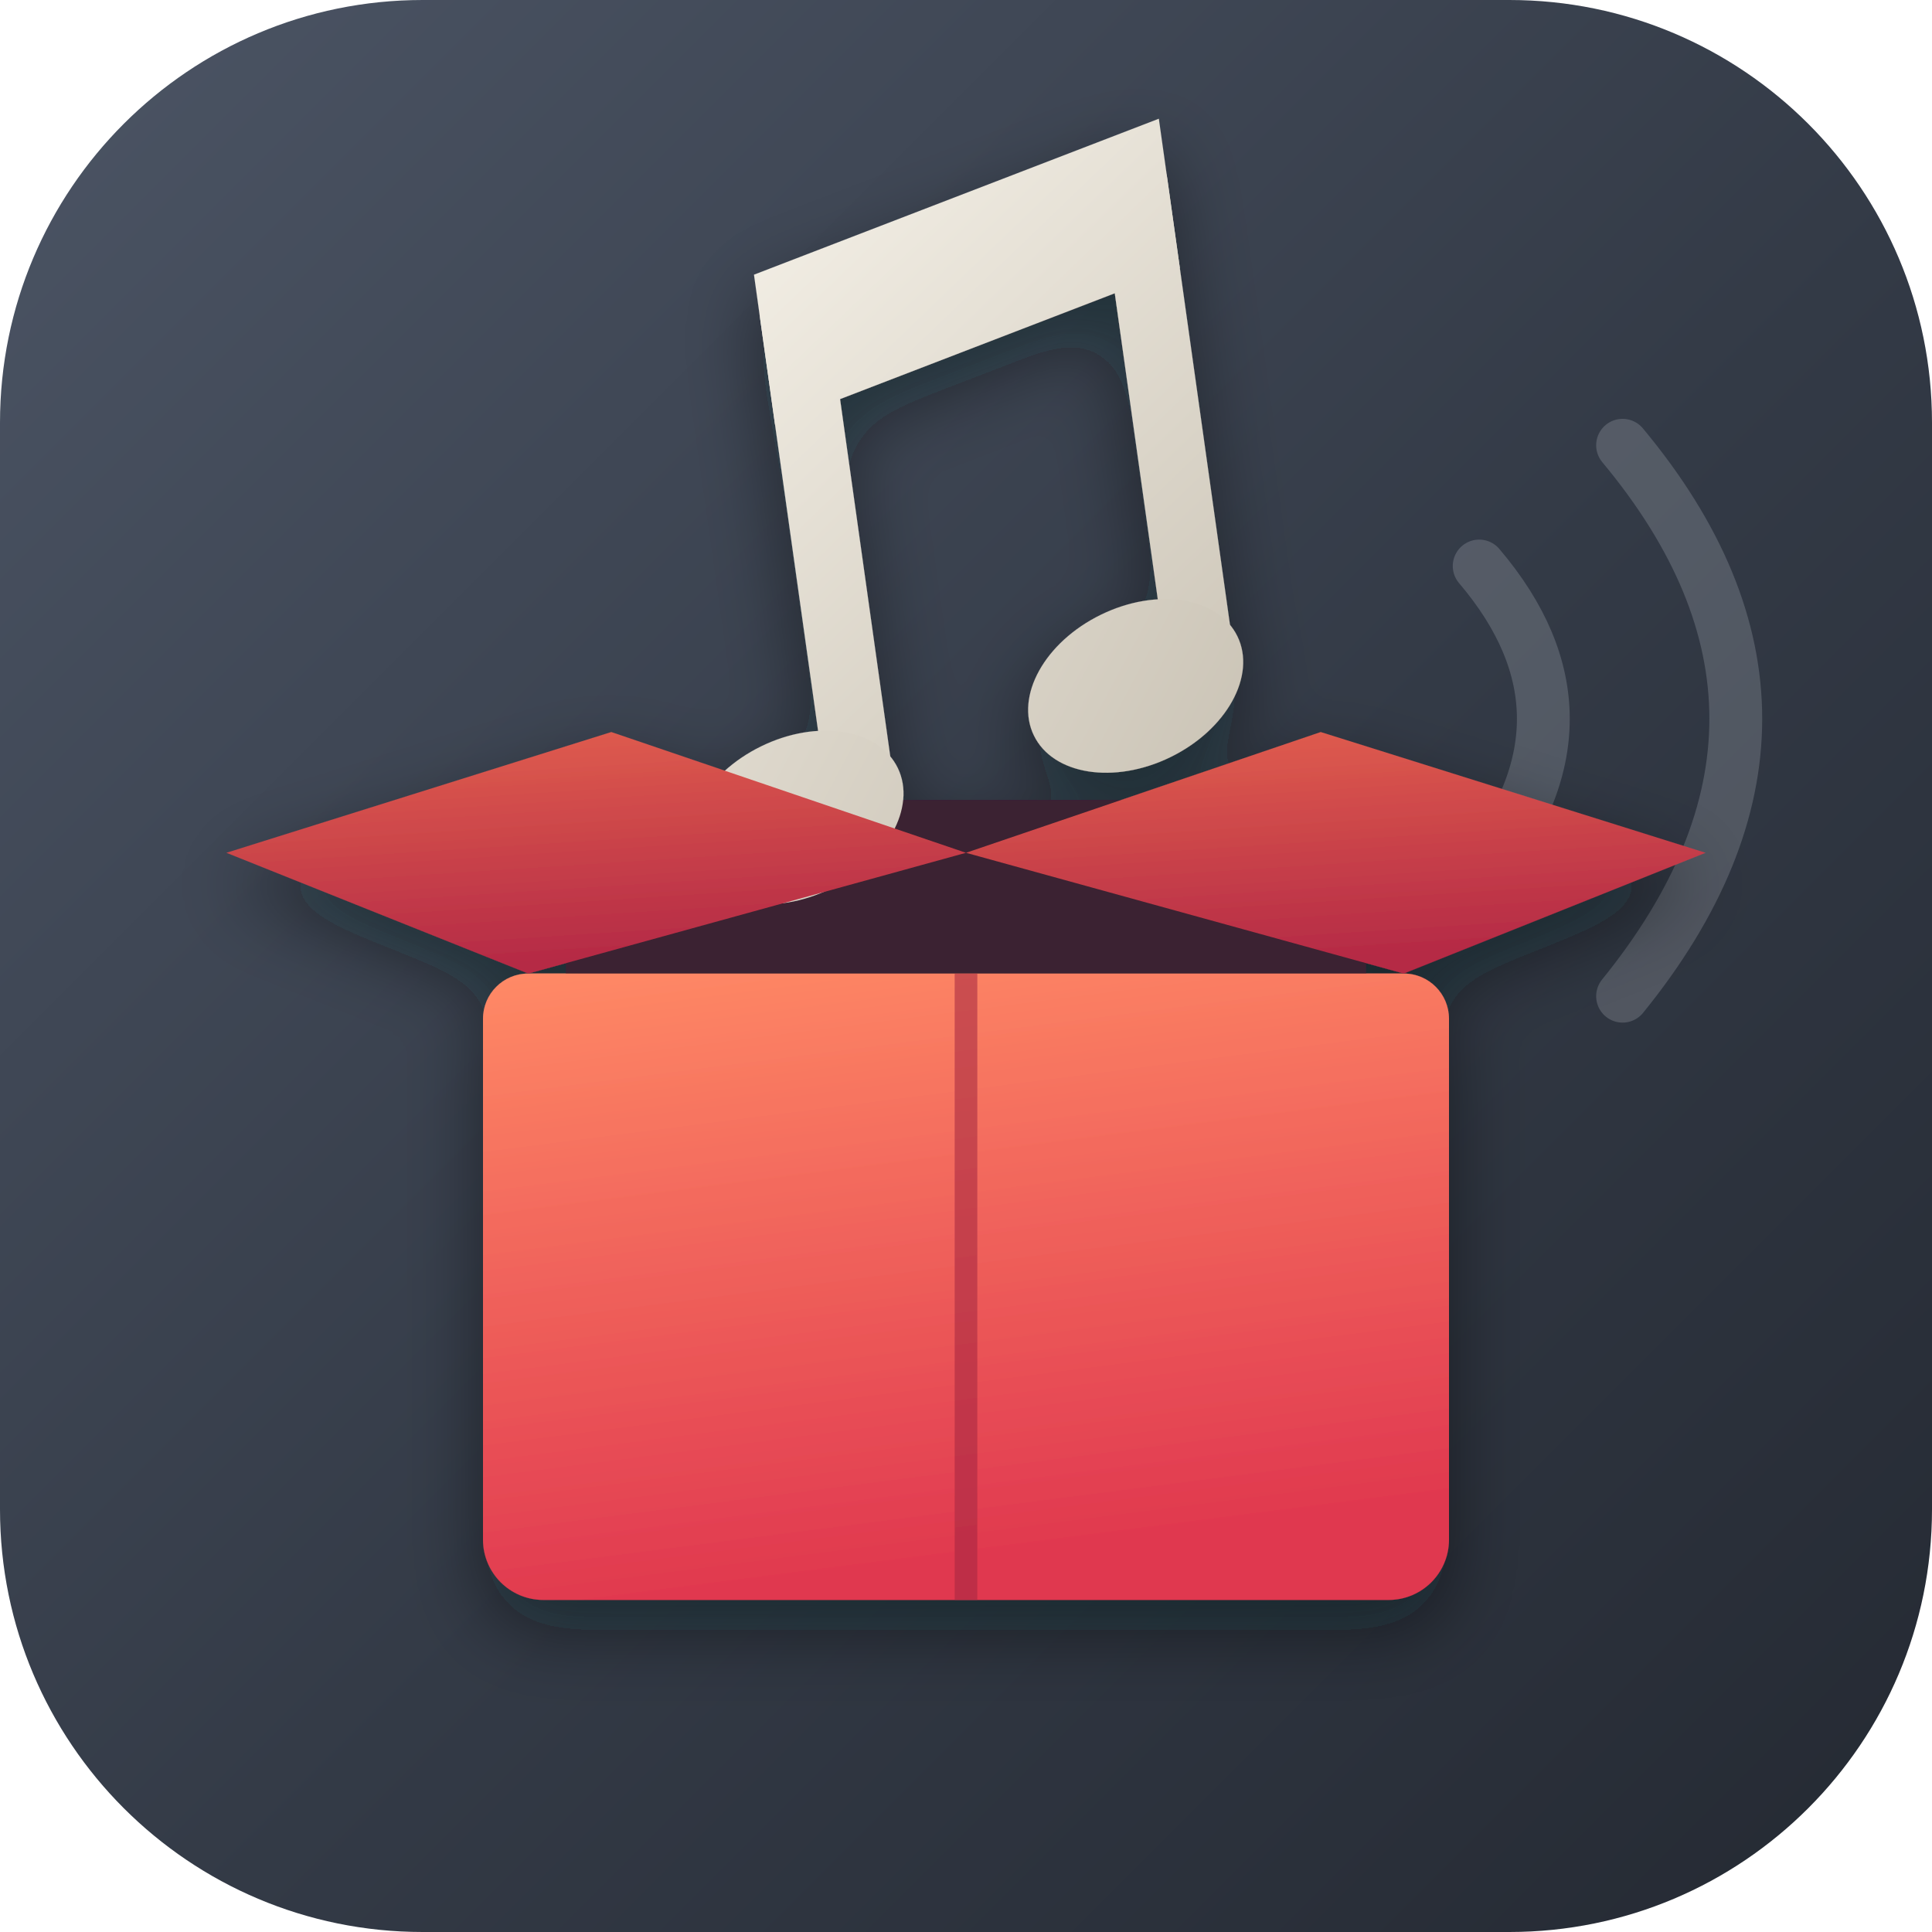
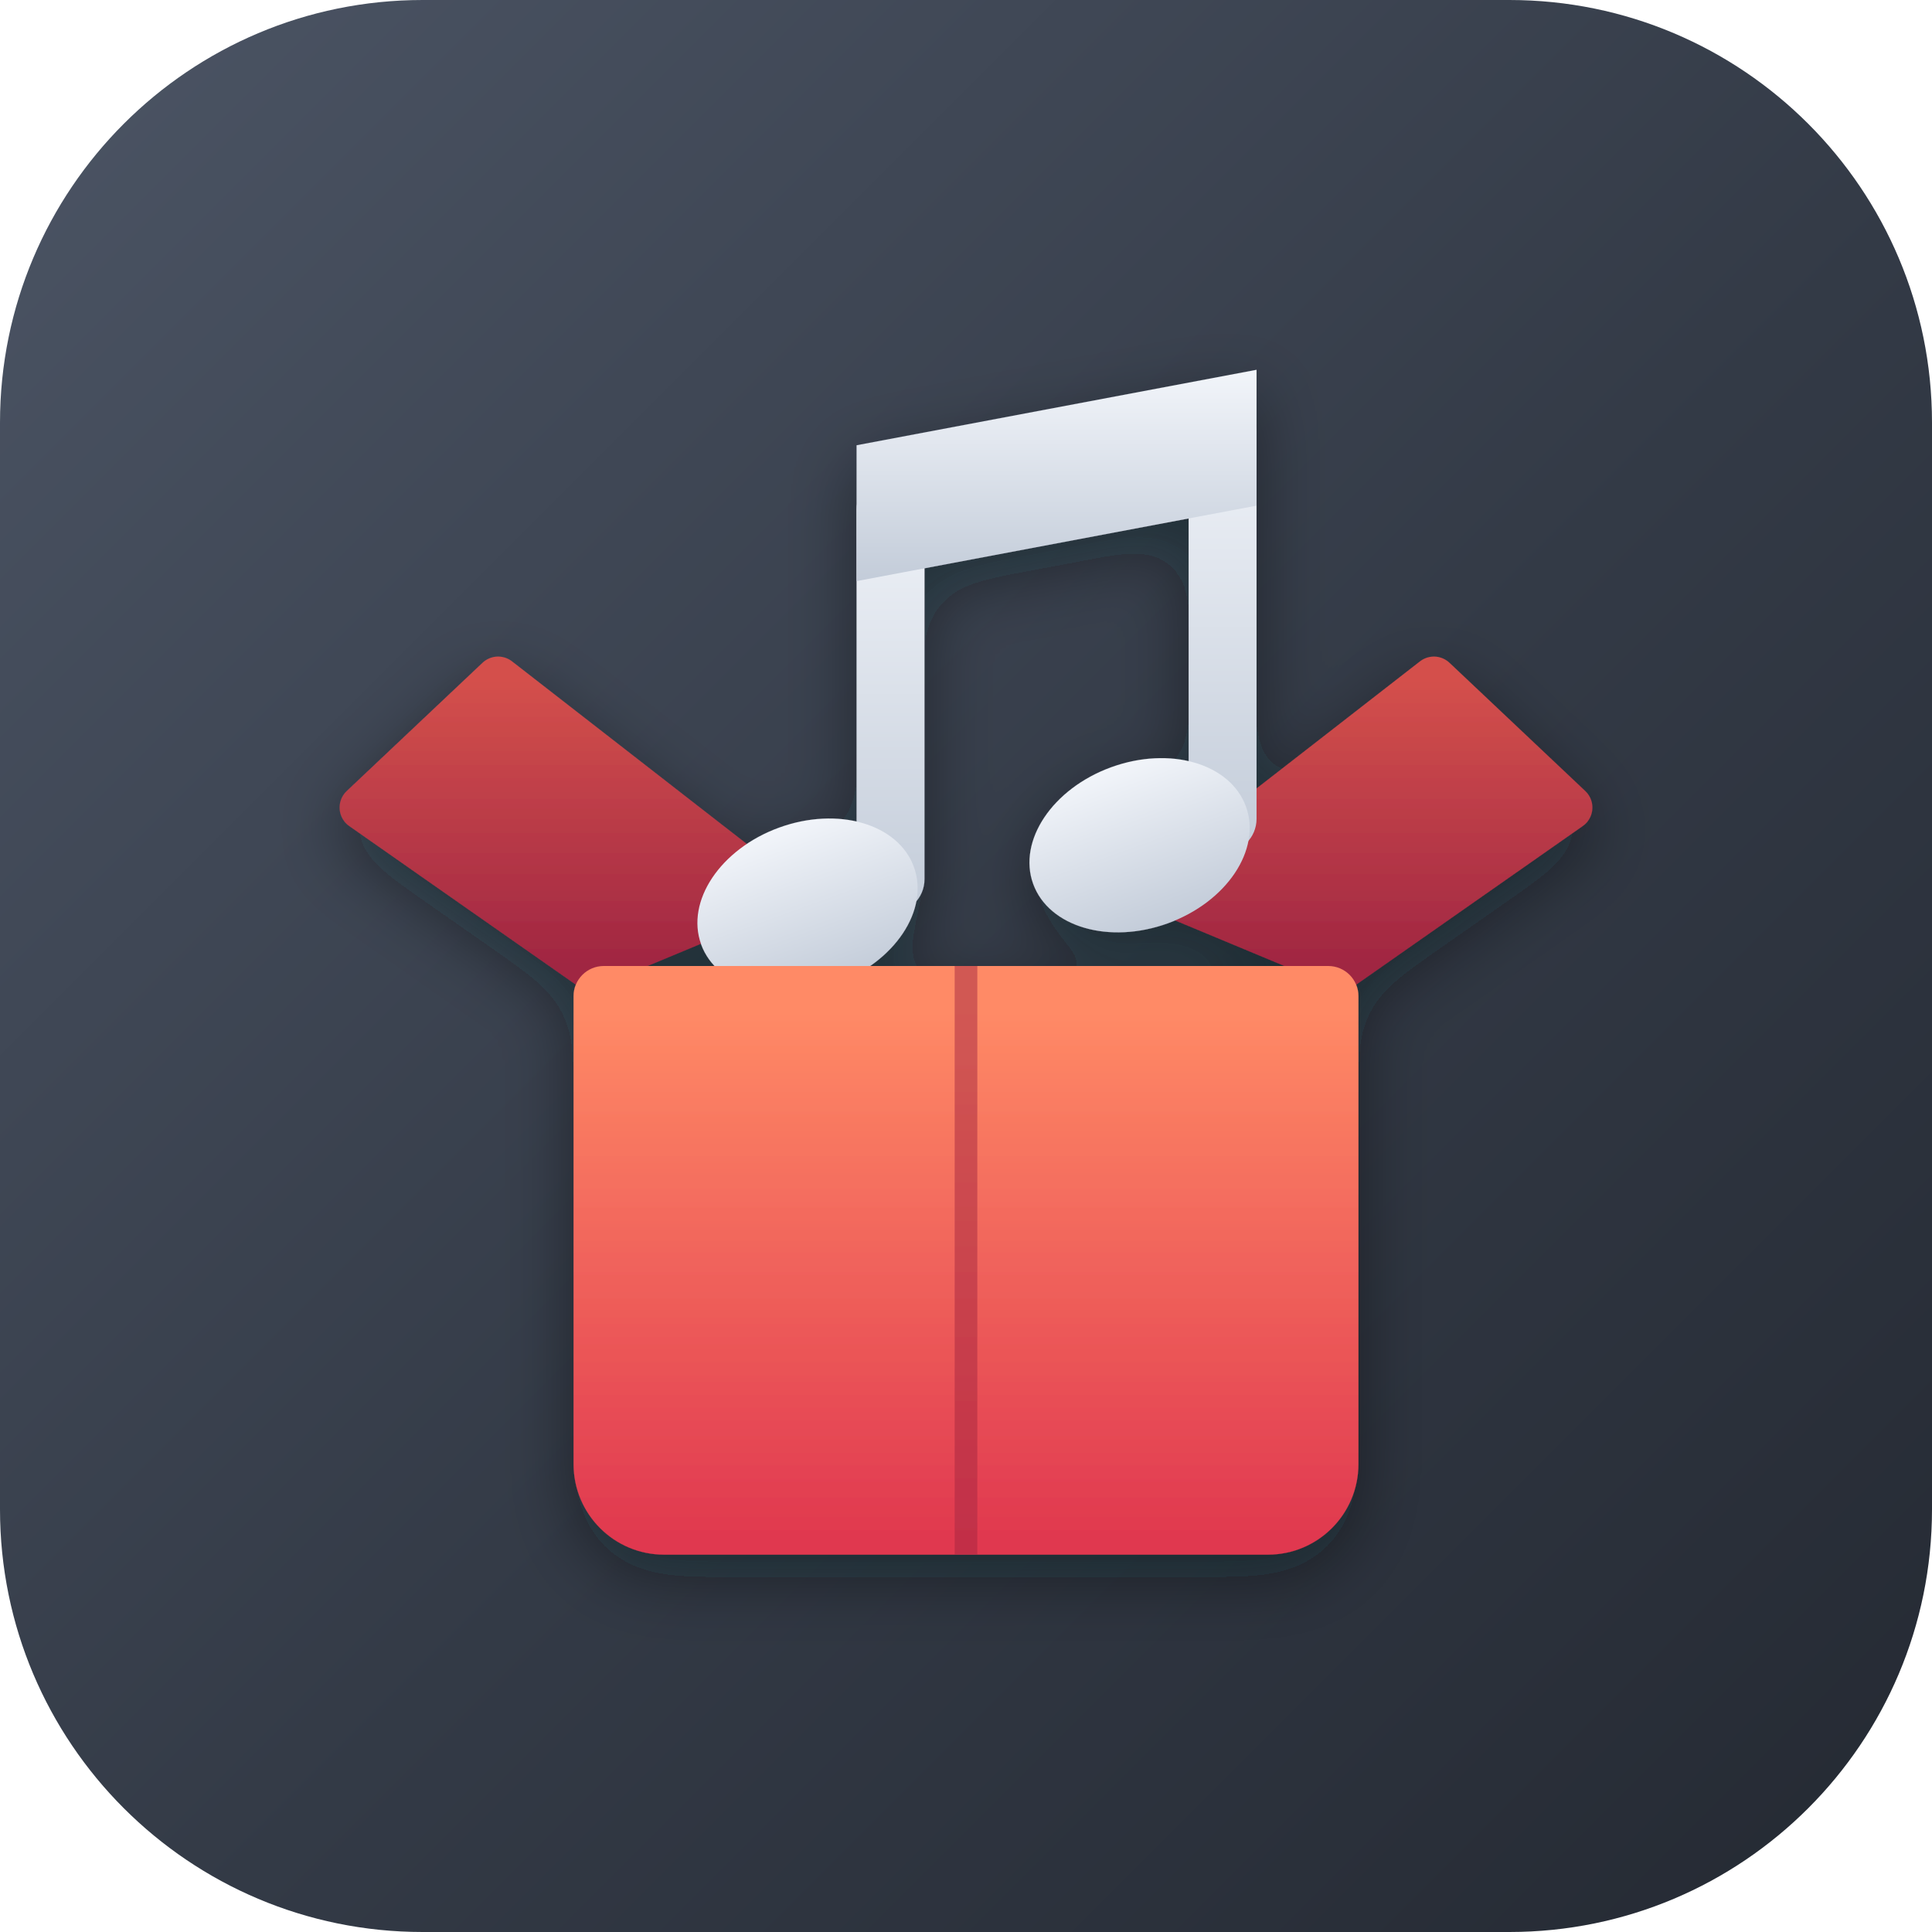
<svg xmlns="http://www.w3.org/2000/svg" width="512" height="512" viewBox="0 0 512 512">
  <defs>
    <linearGradient id="ground" x1="0" y1="0" x2="1" y2="1">
      <stop offset="0" stop-color="#4c5565" />
      <stop offset="0.55" stop-color="#333a46" />
      <stop offset="1" stop-color="#242932" />
    </linearGradient>
-     <linearGradient id="coral" x1="0" y1="0" x2="0.2" y2="1">
+     <linearGradient id="light" x1="0" y1="0" x2="0" y2="1">
+       <stop offset="0" stop-color="#f2f5fa" />
+       <stop offset="1" stop-color="#c3ccd9" />
+     </linearGradient>
+     <linearGradient id="accent" gradientUnits="userSpaceOnUse" x1="0" y1="268" x2="0" y2="408">
      <stop offset="0" stop-color="#ff8a66" />
      <stop offset="1" stop-color="#e0384f" />
    </linearGradient>
-     <linearGradient id="coralDim" x1="0" y1="0" x2="0.2" y2="1">
-       <stop offset="0" stop-color="#e2604f" />
-       <stop offset="1" stop-color="#b52a45" />
-     </linearGradient>
-     <linearGradient id="note" gradientUnits="userSpaceOnUse" x1="200" y1="60" x2="330" y2="240">
-       <stop offset="0" stop-color="#f7f3ea" />
-       <stop offset="1" stop-color="#c9c2b4" />
+     <linearGradient id="accentDim" x1="0" y1="0" x2="0" y2="1">
+       <stop offset="0" stop-color="#d4504c" />
+       <stop offset="1" stop-color="#a02642" />
    </linearGradient>
    <filter id="lift" x="-30%" y="-30%" width="160%" height="160%">
-       <feDropShadow dx="0" dy="8" stdDeviation="10" flood-color="#11141a" flood-opacity="0.45" />
+       <feDropShadow dx="0" dy="6" stdDeviation="9" flood-color="#11141a" flood-opacity="0.42" />
    </filter>
  </defs>
  <rect width="512" height="512" rx="112" fill="url(#ground)" />
-   <g stroke="#e8edf5" stroke-linecap="round" fill="none" opacity="0.18">
-     <path d="M392 150 q34 40 0 82" stroke-width="14" />
-     <path d="M430 118 q60 72 0 146" stroke-width="14" />
-   </g>
  <g filter="url(#lift)">
-     <path d="M150 212 h212 v52 h-212 z" fill="#3b2330" />
-     <g transform="translate(0 -22) rotate(-8 256 200)">
-       <path d="M224 100 v130" stroke="url(#note)" stroke-width="18" stroke-linecap="round" />
-       <path d="M318 78 v130" stroke="url(#note)" stroke-width="18" stroke-linecap="round" />
-       <path d="M215 88 L327 62 v40 L215 128 z" fill="url(#note)" />
-       <ellipse cx="206" cy="232" rx="30" ry="21" transform="rotate(-18 206 232)" fill="url(#note)" />
-       <ellipse cx="300" cy="210" rx="30" ry="21" transform="rotate(-18 300 210)" fill="url(#note)" />
+     <path d="M156 256 L96 214 L132 180 L204 236 Z" fill="url(#accentDim)" stroke="url(#accentDim)" stroke-width="12" stroke-linejoin="round" />
+     <path d="M356 256 L416 214 L380 180 L308 236 Z" fill="url(#accentDim)" stroke="url(#accentDim)" stroke-width="12" stroke-linejoin="round" />
+     <g fill="url(#light)">
+       <rect x="227" y="126" width="18" height="116" rx="9" />
+       <rect x="315" y="106" width="18" height="120" rx="9" />
+       <path d="M227 118 L333 98 v36 L227 154 Z" />
+       <ellipse cx="214" cy="240" rx="30" ry="22" transform="rotate(-20 214 240)" />
+       <ellipse cx="302" cy="224" rx="30" ry="22" transform="rotate(-20 302 224)" />
    </g>
-     <path d="M140 258 h232 a12 12 0 0 1 12 12 v138 a16 16 0 0 1 -16 16 h-224 a16 16 0 0 1 -16 -16 v-138 a12 12 0 0 1 12 -12 z" fill="url(#coral)" />
-     <path d="M140 258 L60 226 L162 194 L256 226 z" fill="url(#coralDim)" />
-     <path d="M372 258 L452 226 L350 194 L256 226 z" fill="url(#coralDim)" />
-     <path d="M256 258 v166" stroke="#a3253f" stroke-width="6" opacity="0.55" />
+     <path d="M160 256 h192 a8 8 0 0 1 8 8 v124 a24 24 0 0 1 -24 24 h-160 a24 24 0 0 1 -24 -24 v-124 a8 8 0 0 1 8 -8 Z" fill="url(#accent)" />
+     <path d="M256 256 v156" stroke="#a3253f" stroke-width="6" opacity="0.5" />
  </g>
</svg>
